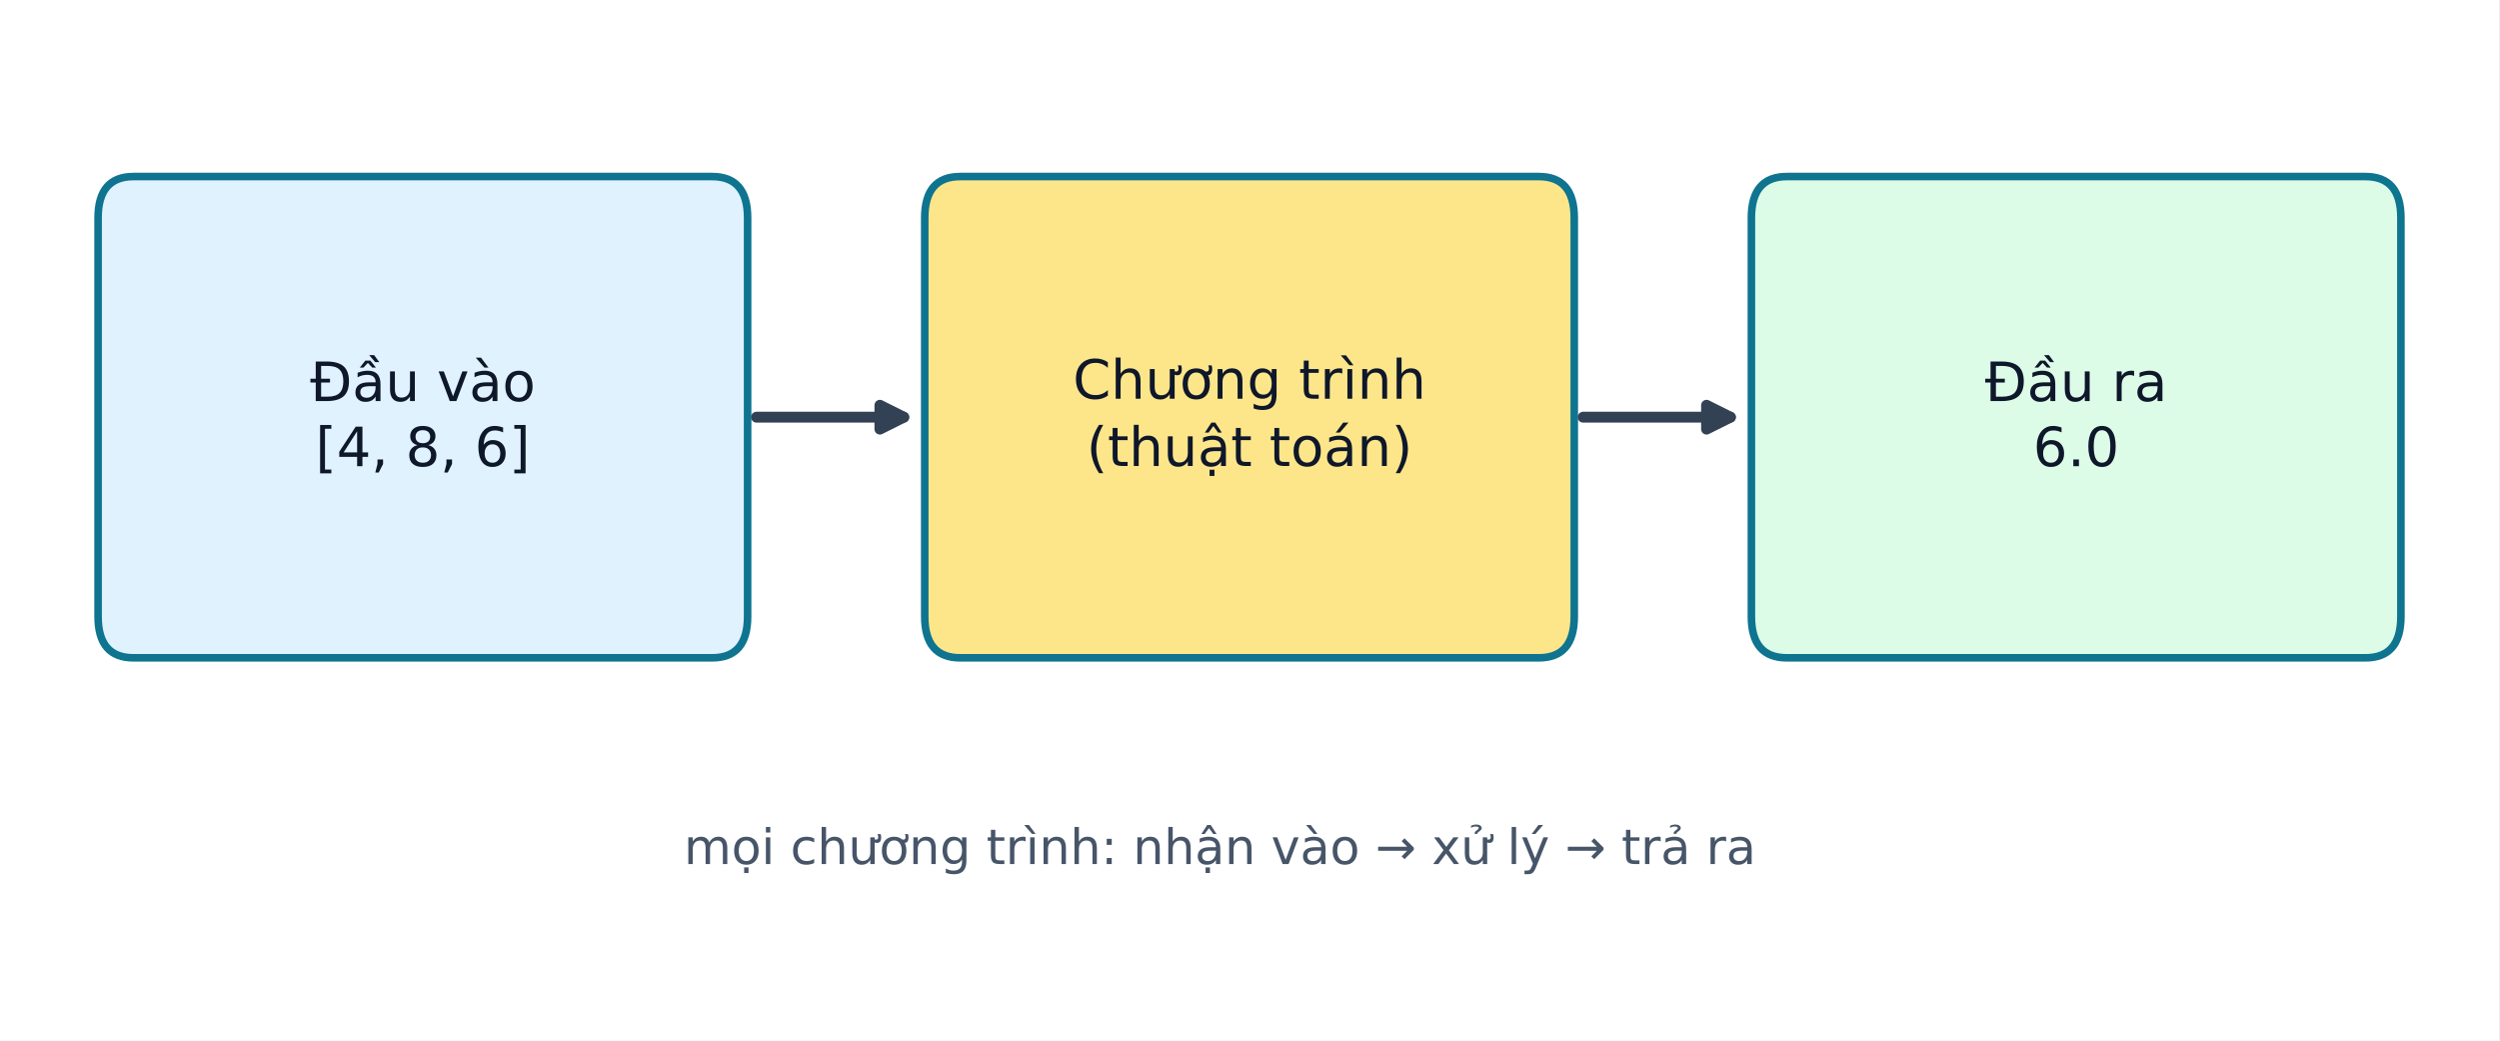
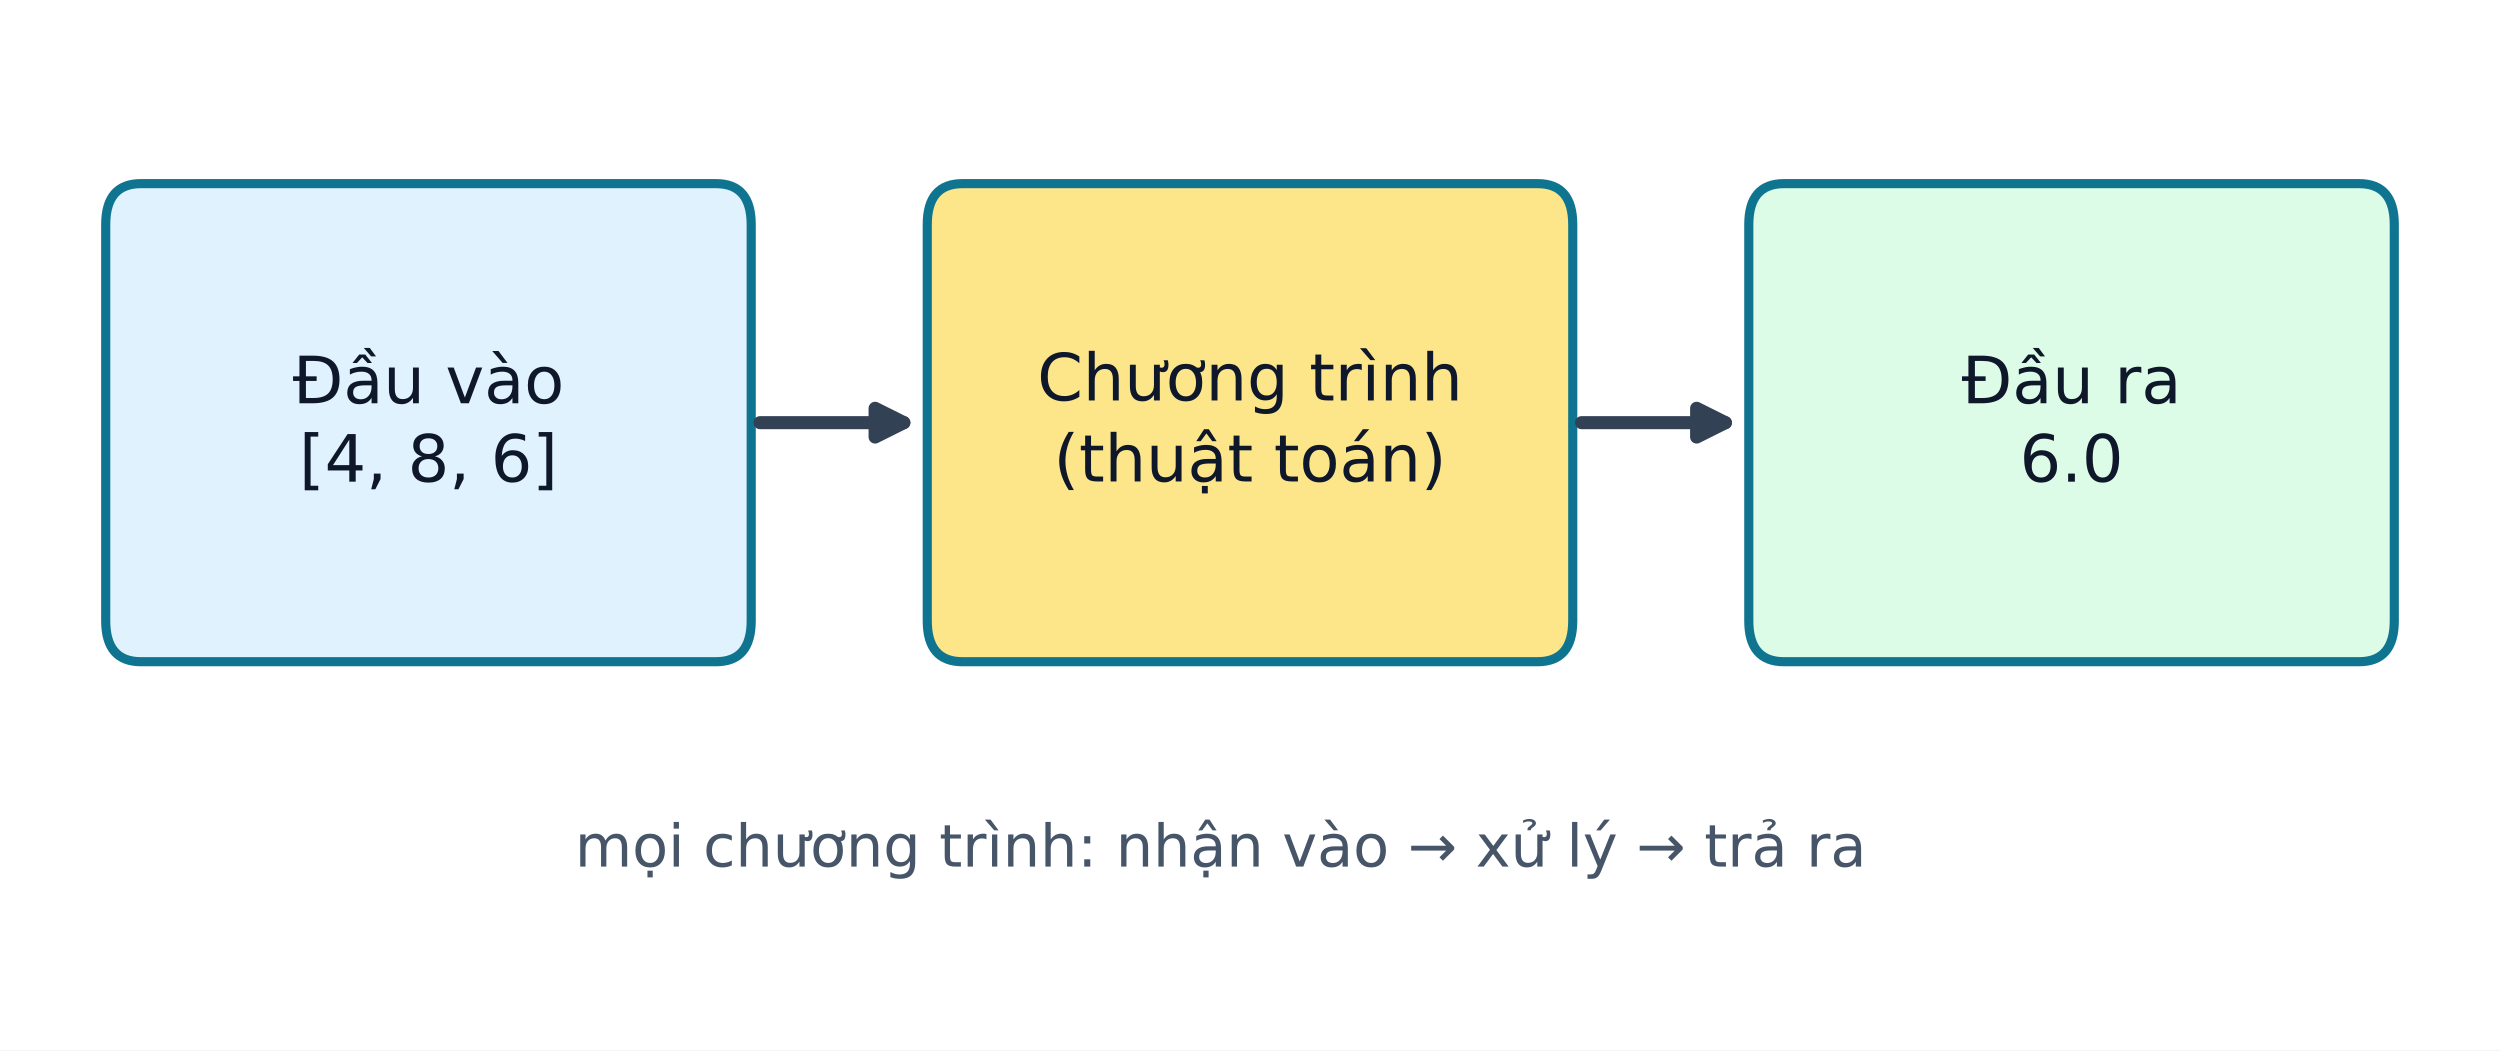
- <svg xmlns="http://www.w3.org/2000/svg" xmlns:xlink="http://www.w3.org/1999/xlink" width="460.8pt" height="191.808pt" viewBox="0 0 460.8 191.808" version="1.1">
+ <svg xmlns="http://www.w3.org/2000/svg" xmlns:xlink="http://www.w3.org/1999/xlink" width="382.68pt" height="160.762pt" viewBox="0 0 382.68 160.762" version="1.1">
  <defs>
    <style type="text/css">*{stroke-linejoin: round; stroke-linecap: butt}</style>
  </defs>
  <g id="figure_1">
    <g id="patch_1">
-       <path d="M 0 191.808  L 460.8 191.808  L 460.8 0  L 0 0  z " style="fill: #ffffff" />
+       <path d="M 0 160.762  L 382.68 160.762  L 382.68 0  L 0 0  z " style="fill: #ffffff" />
    </g>
    <g id="axes_1">
      <g id="patch_2">
-         <path d="M 24.62 121.248  L 131.321 121.248  Q 137.854 121.248 137.854 113.645  L 137.854 40.147  Q 137.854 32.544 131.321 32.544  L 24.62 32.544  Q 18.088 32.544 18.088 40.147  L 18.088 113.645  Q 18.088 121.248 24.62 121.248  z " clip-path="url(#p5c7d37a3ff)" style="fill: #e0f2fe; stroke: #0e7490; stroke-width: 1.4; stroke-linejoin: miter" />
+         <path d="M 21.572 101.29  L 109.6 101.29  Q 114.989 101.29 114.989 95.017  L 114.989 34.381  Q 114.989 28.109 109.6 28.109  L 21.572 28.109  Q 16.182 28.109 16.182 34.381  L 16.182 95.017  Q 16.182 101.29 21.572 101.29  z " clip-path="url(#pd9996ed0e2)" style="fill: #e0f2fe; stroke: #0e7490; stroke-width: 1.4; stroke-linejoin: miter" />
      </g>
      <g id="patch_3">
-         <path d="M 177.05 121.248  L 283.75 121.248  Q 290.283 121.248 290.283 113.645  L 290.283 40.147  Q 290.283 32.544 283.75 32.544  L 177.05 32.544  Q 170.517 32.544 170.517 40.147  L 170.517 113.645  Q 170.517 121.248 177.05 121.248  z " clip-path="url(#p5c7d37a3ff)" style="fill: #fde68a; stroke: #0e7490; stroke-width: 1.4; stroke-linejoin: miter" />
+         <path d="M 147.326 101.29  L 235.354 101.29  Q 240.743 101.29 240.743 95.017  L 240.743 34.381  Q 240.743 28.109 235.354 28.109  L 147.326 28.109  Q 141.937 28.109 141.937 34.381  L 141.937 95.017  Q 141.937 101.29 147.326 101.29  z " clip-path="url(#pd9996ed0e2)" style="fill: #fde68a; stroke: #0e7490; stroke-width: 1.4; stroke-linejoin: miter" />
      </g>
      <g id="patch_4">
-         <path d="M 329.479 121.248  L 436.18 121.248  Q 442.712 121.248 442.712 113.645  L 442.712 40.147  Q 442.712 32.544 436.18 32.544  L 329.479 32.544  Q 322.946 32.544 322.946 40.147  L 322.946 113.645  Q 322.946 121.248 329.479 121.248  z " clip-path="url(#p5c7d37a3ff)" style="fill: #dcfce7; stroke: #0e7490; stroke-width: 1.4; stroke-linejoin: miter" />
+         <path d="M 273.08 101.29  L 361.108 101.29  Q 366.498 101.29 366.498 95.017  L 366.498 34.381  Q 366.498 28.109 361.108 28.109  L 273.08 28.109  Q 267.691 28.109 267.691 34.381  L 267.691 95.017  Q 267.691 101.29 273.08 101.29  z " clip-path="url(#pd9996ed0e2)" style="fill: #dcfce7; stroke: #0e7490; stroke-width: 1.4; stroke-linejoin: miter" />
      </g>
      <g id="text_1">
-         <g style="fill: #0f172a" transform="translate(57.19183 73.92705) scale(0.1 -0.1)">
+         <g style="fill: #0f172a" transform="translate(44.80695 61.73025) scale(0.1 -0.1)">
          <defs>
            <path id="DejaVuSans-d2" d="M 659 4666  L 1959 4666  Q 3313 4666 3947 4102  Q 4581 3538 4581 2338  Q 4581 1131 3945 565  Q 3309 0 1959 0  L 659 0  L 659 2188  L 31 2188  L 31 2638  L 659 2638  L 659 4666  z M 1294 4147  L 1294 2638  L 2344 2638  L 2344 2188  L 1294 2188  L 1294 519  L 2053 519  Q 3019 519 3467 956  Q 3916 1394 3916 2338  Q 3916 3275 3467 3711  Q 3019 4147 2053 4147  L 1294 4147  z " transform="scale(0.015625)" />
            <path id="DejaVuSans-9a4" d="M 2194 1759  Q 1497 1759 1228 1600  Q 959 1441 959 1056  Q 959 750 1161 570  Q 1363 391 1709 391  Q 2188 391 2477 730  Q 2766 1069 2766 1631  L 2766 1759  L 2194 1759  z M 3341 1997  L 3341 0  L 2766 0  L 2766 531  Q 2569 213 2275 61  Q 1981 -91 1556 -91  Q 1019 -91 701 211  Q 384 513 384 1019  Q 384 1609 779 1909  Q 1175 2209 1959 2209  L 2766 2209  L 2766 2266  Q 2766 2663 2505 2880  Q 2244 3097 1772 3097  Q 1472 3097 1187 3025  Q 903 2953 641 2809  L 641 3341  Q 956 3463 1253 3523  Q 1550 3584 1831 3584  Q 2591 3584 2966 3190  Q 3341 2797 3341 1997  z M 2590 5419  L 3202 4594  L 2724 4594  L 2005 5419  L 2590 5419  z M 1556 4778  L 2144 4778  L 2803 3947  L 2369 3947  L 1850 4503  L 1331 3947  L 897 3947  L 1556 4778  z " transform="scale(0.015625)" />
            <path id="DejaVuSans-58" d="M 544 1381  L 544 3500  L 1119 3500  L 1119 1403  Q 1119 906 1312 657  Q 1506 409 1894 409  Q 2359 409 2629 706  Q 2900 1003 2900 1516  L 2900 3500  L 3475 3500  L 3475 0  L 2900 0  L 2900 538  Q 2691 219 2414 64  Q 2138 -91 1772 -91  Q 1169 -91 856 284  Q 544 659 544 1381  z M 1991 3584  L 1991 3584  z " transform="scale(0.015625)" />
            <path id="DejaVuSans-3" transform="scale(0.015625)" />
            <path id="DejaVuSans-59" d="M 191 3500  L 800 3500  L 1894 563  L 2988 3500  L 3597 3500  L 2284 0  L 1503 0  L 191 3500  z " transform="scale(0.015625)" />
            <path id="DejaVuSans-a2" d="M 2194 1759  Q 1497 1759 1228 1600  Q 959 1441 959 1056  Q 959 750 1161 570  Q 1363 391 1709 391  Q 2188 391 2477 730  Q 2766 1069 2766 1631  L 2766 1759  L 2194 1759  z M 3341 1997  L 3341 0  L 2766 0  L 2766 531  Q 2569 213 2275 61  Q 1981 -91 1556 -91  Q 1019 -91 701 211  Q 384 513 384 1019  Q 384 1609 779 1909  Q 1175 2209 1959 2209  L 2766 2209  L 2766 2266  Q 2766 2663 2505 2880  Q 2244 3097 1772 3097  Q 1472 3097 1187 3025  Q 903 2953 641 2809  L 641 3341  Q 956 3463 1253 3523  Q 1550 3584 1831 3584  Q 2591 3584 2966 3190  Q 3341 2797 3341 1997  z M 1403 5119  L 2284 3950  L 1806 3950  L 787 5119  L 1403 5119  z " transform="scale(0.015625)" />
            <path id="DejaVuSans-52" d="M 1959 3097  Q 1497 3097 1228 2736  Q 959 2375 959 1747  Q 959 1119 1226 758  Q 1494 397 1959 397  Q 2419 397 2687 759  Q 2956 1122 2956 1747  Q 2956 2369 2687 2733  Q 2419 3097 1959 3097  z M 1959 3584  Q 2709 3584 3137 3096  Q 3566 2609 3566 1747  Q 3566 888 3137 398  Q 2709 -91 1959 -91  Q 1206 -91 779 398  Q 353 888 353 1747  Q 353 2609 779 3096  Q 1206 3584 1959 3584  z " transform="scale(0.015625)" />
          </defs>
          <use xlink:href="#DejaVuSans-d2" />
          <use xlink:href="#DejaVuSans-9a4" transform="translate(77.48438 0)" />
          <use xlink:href="#DejaVuSans-58" transform="translate(138.7656 0)" />
          <use xlink:href="#DejaVuSans-3" transform="translate(202.1406 0)" />
          <use xlink:href="#DejaVuSans-59" transform="translate(233.9219 0)" />
          <use xlink:href="#DejaVuSans-a2" transform="translate(293.1094 0)" />
          <use xlink:href="#DejaVuSans-52" transform="translate(354.3906 0)" />
        </g>
-         <g style="fill: #0f172a" transform="translate(58.16917 85.92979) scale(0.1 -0.1)">
+         <g style="fill: #0f172a" transform="translate(45.78429 73.73299) scale(0.1 -0.1)">
          <defs>
            <path id="DejaVuSans-3e" d="M 550 4863  L 1875 4863  L 1875 4416  L 1125 4416  L 1125 -397  L 1875 -397  L 1875 -844  L 550 -844  L 550 4863  z " transform="scale(0.015625)" />
            <path id="DejaVuSans-17" d="M 2419 4116  L 825 1625  L 2419 1625  L 2419 4116  z M 2253 4666  L 3047 4666  L 3047 1625  L 3713 1625  L 3713 1100  L 3047 1100  L 3047 0  L 2419 0  L 2419 1100  L 313 1100  L 313 1709  L 2253 4666  z " transform="scale(0.015625)" />
            <path id="DejaVuSans-f" d="M 750 794  L 1409 794  L 1409 256  L 897 -744  L 494 -744  L 750 256  L 750 794  z " transform="scale(0.015625)" />
            <path id="DejaVuSans-1b" d="M 2034 2216  Q 1584 2216 1326 1975  Q 1069 1734 1069 1313  Q 1069 891 1326 650  Q 1584 409 2034 409  Q 2484 409 2743 651  Q 3003 894 3003 1313  Q 3003 1734 2745 1975  Q 2488 2216 2034 2216  z M 1403 2484  Q 997 2584 770 2862  Q 544 3141 544 3541  Q 544 4100 942 4425  Q 1341 4750 2034 4750  Q 2731 4750 3128 4425  Q 3525 4100 3525 3541  Q 3525 3141 3298 2862  Q 3072 2584 2669 2484  Q 3125 2378 3379 2068  Q 3634 1759 3634 1313  Q 3634 634 3220 271  Q 2806 -91 2034 -91  Q 1263 -91 848 271  Q 434 634 434 1313  Q 434 1759 690 2068  Q 947 2378 1403 2484  z M 1172 3481  Q 1172 3119 1398 2916  Q 1625 2713 2034 2713  Q 2441 2713 2670 2916  Q 2900 3119 2900 3481  Q 2900 3844 2670 4047  Q 2441 4250 2034 4250  Q 1625 4250 1398 4047  Q 1172 3844 1172 3481  z " transform="scale(0.015625)" />
            <path id="DejaVuSans-19" d="M 2113 2584  Q 1688 2584 1439 2293  Q 1191 2003 1191 1497  Q 1191 994 1439 701  Q 1688 409 2113 409  Q 2538 409 2786 701  Q 3034 994 3034 1497  Q 3034 2003 2786 2293  Q 2538 2584 2113 2584  z M 3366 4563  L 3366 3988  Q 3128 4100 2886 4159  Q 2644 4219 2406 4219  Q 1781 4219 1451 3797  Q 1122 3375 1075 2522  Q 1259 2794 1537 2939  Q 1816 3084 2150 3084  Q 2853 3084 3261 2657  Q 3669 2231 3669 1497  Q 3669 778 3244 343  Q 2819 -91 2113 -91  Q 1303 -91 875 529  Q 447 1150 447 2328  Q 447 3434 972 4092  Q 1497 4750 2381 4750  Q 2619 4750 2861 4703  Q 3103 4656 3366 4563  z " transform="scale(0.015625)" />
            <path id="DejaVuSans-40" d="M 1947 4863  L 1947 -844  L 622 -844  L 622 -397  L 1369 -397  L 1369 4416  L 622 4416  L 622 4863  L 1947 4863  z " transform="scale(0.015625)" />
          </defs>
          <use xlink:href="#DejaVuSans-3e" />
          <use xlink:href="#DejaVuSans-17" transform="translate(39.01562 0)" />
          <use xlink:href="#DejaVuSans-f" transform="translate(102.6406 0)" />
          <use xlink:href="#DejaVuSans-3" transform="translate(134.4219 0)" />
          <use xlink:href="#DejaVuSans-1b" transform="translate(166.2031 0)" />
          <use xlink:href="#DejaVuSans-f" transform="translate(229.8281 0)" />
          <use xlink:href="#DejaVuSans-3" transform="translate(261.6094 0)" />
          <use xlink:href="#DejaVuSans-19" transform="translate(293.3906 0)" />
          <use xlink:href="#DejaVuSans-40" transform="translate(357.0156 0)" />
        </g>
      </g>
      <g id="text_2">
-         <g style="fill: #0f172a" transform="translate(197.8375 73.49268) scale(0.1 -0.1)">
+         <g style="fill: #0f172a" transform="translate(158.7775 61.29588) scale(0.1 -0.1)">
          <defs>
            <path id="DejaVuSans-26" d="M 4122 4306  L 4122 3641  Q 3803 3938 3442 4084  Q 3081 4231 2675 4231  Q 1875 4231 1450 3742  Q 1025 3253 1025 2328  Q 1025 1406 1450 917  Q 1875 428 2675 428  Q 3081 428 3442 575  Q 3803 722 4122 1019  L 4122 359  Q 3791 134 3420 21  Q 3050 -91 2638 -91  Q 1578 -91 968 557  Q 359 1206 359 2328  Q 359 3453 968 4101  Q 1578 4750 2638 4750  Q 3056 4750 3426 4639  Q 3797 4528 4122 4306  z " transform="scale(0.015625)" />
            <path id="DejaVuSans-4b" d="M 3513 2113  L 3513 0  L 2938 0  L 2938 2094  Q 2938 2591 2744 2837  Q 2550 3084 2163 3084  Q 1697 3084 1428 2787  Q 1159 2491 1159 1978  L 1159 0  L 581 0  L 581 4863  L 1159 4863  L 1159 2956  Q 1366 3272 1645 3428  Q 1925 3584 2291 3584  Q 2894 3584 3203 3211  Q 3513 2838 3513 2113  z " transform="scale(0.015625)" />
            <path id="DejaVuSans-172" d="M 3094 3106  L 3094 3478  Q 3285 3337 3422 3270  Q 3560 3203 3656 3203  Q 3800 3203 3872 3289  Q 3944 3375 3944 3543  Q 3944 3643 3920 3740  Q 3897 3837 3850 3934  L 4266 3934  Q 4297 3815 4312 3709  Q 4328 3603 4328 3509  Q 4328 3128 4192 2948  Q 4057 2768 3766 2768  Q 3616 2768 3452 2851  Q 3288 2934 3094 3106  z M 550 1381  L 550 3500  L 1125 3500  L 1125 1403  Q 1125 906 1318 657  Q 1512 409 1900 409  Q 2365 409 2635 706  Q 2906 1003 2906 1516  L 2906 3500  L 3481 3500  L 3481 0  L 2906 0  L 2906 538  Q 2697 219 2420 64  Q 2144 -91 1778 -91  Q 1175 -91 862 284  Q 550 659 550 1381  z M 1997 3584  L 1997 3584  z " transform="scale(0.015625)" />
            <path id="DejaVuSans-163" d="M 2625 3106  L 2625 3478  Q 2816 3337 2953 3270  Q 3091 3203 3187 3203  Q 3331 3203 3403 3289  Q 3475 3375 3475 3543  Q 3475 3643 3451 3740  Q 3428 3837 3381 3934  L 3797 3934  Q 3828 3815 3843 3709  Q 3859 3603 3859 3509  Q 3859 3128 3723 2948  Q 3588 2768 3297 2768  Q 3147 2768 2983 2851  Q 2819 2934 2625 3106  z M 1975 3097  Q 1513 3097 1244 2736  Q 975 2375 975 1747  Q 975 1119 1242 758  Q 1510 397 1975 397  Q 2435 397 2703 759  Q 2972 1122 2972 1747  Q 2972 2369 2703 2733  Q 2435 3097 1975 3097  z M 1975 3584  Q 2725 3584 3153 3096  Q 3582 2609 3582 1747  Q 3582 888 3153 398  Q 2725 -91 1975 -91  Q 1222 -91 795 398  Q 369 888 369 1747  Q 369 2609 795 3096  Q 1222 3584 1975 3584  z " transform="scale(0.015625)" />
            <path id="DejaVuSans-51" d="M 3513 2113  L 3513 0  L 2938 0  L 2938 2094  Q 2938 2591 2744 2837  Q 2550 3084 2163 3084  Q 1697 3084 1428 2787  Q 1159 2491 1159 1978  L 1159 0  L 581 0  L 581 3500  L 1159 3500  L 1159 2956  Q 1366 3272 1645 3428  Q 1925 3584 2291 3584  Q 2894 3584 3203 3211  Q 3513 2838 3513 2113  z " transform="scale(0.015625)" />
            <path id="DejaVuSans-4a" d="M 2906 1791  Q 2906 2416 2648 2759  Q 2391 3103 1925 3103  Q 1463 3103 1205 2759  Q 947 2416 947 1791  Q 947 1169 1205 825  Q 1463 481 1925 481  Q 2391 481 2648 825  Q 2906 1169 2906 1791  z M 3481 434  Q 3481 -459 3084 -895  Q 2688 -1331 1869 -1331  Q 1566 -1331 1297 -1286  Q 1028 -1241 775 -1147  L 775 -588  Q 1028 -725 1275 -790  Q 1522 -856 1778 -856  Q 2344 -856 2625 -561  Q 2906 -266 2906 331  L 2906 616  Q 2728 306 2450 153  Q 2172 0 1784 0  Q 1141 0 747 490  Q 353 981 353 1791  Q 353 2603 747 3093  Q 1141 3584 1784 3584  Q 2172 3584 2450 3431  Q 2728 3278 2906 2969  L 2906 3500  L 3481 3500  L 3481 434  z " transform="scale(0.015625)" />
            <path id="DejaVuSans-57" d="M 1172 4494  L 1172 3500  L 2356 3500  L 2356 3053  L 1172 3053  L 1172 1153  Q 1172 725 1289 603  Q 1406 481 1766 481  L 2356 481  L 2356 0  L 1766 0  Q 1100 0 847 248  Q 594 497 594 1153  L 594 3053  L 172 3053  L 172 3500  L 594 3500  L 594 4494  L 1172 4494  z " transform="scale(0.015625)" />
            <path id="DejaVuSans-55" d="M 2631 2963  Q 2534 3019 2420 3045  Q 2306 3072 2169 3072  Q 1681 3072 1420 2755  Q 1159 2438 1159 1844  L 1159 0  L 581 0  L 581 3500  L 1159 3500  L 1159 2956  Q 1341 3275 1631 3429  Q 1922 3584 2338 3584  Q 2397 3584 2469 3576  Q 2541 3569 2628 3553  L 2631 2963  z " transform="scale(0.015625)" />
            <path id="DejaVuSans-ae" d="M 438 5119  L 1319 3950  L 841 3950  L -178 5119  L 438 5119  z M 603 3500  L 1178 3500  L 1178 0  L 603 0  L 603 3500  z M 891 3584  L 891 3584  z " transform="scale(0.015625)" />
          </defs>
          <use xlink:href="#DejaVuSans-26" />
          <use xlink:href="#DejaVuSans-4b" transform="translate(69.82812 0)" />
          <use xlink:href="#DejaVuSans-172" transform="translate(133.2031 0)" />
          <use xlink:href="#DejaVuSans-163" transform="translate(196.5781 0)" />
          <use xlink:href="#DejaVuSans-51" transform="translate(257.7656 0)" />
          <use xlink:href="#DejaVuSans-4a" transform="translate(321.1406 0)" />
          <use xlink:href="#DejaVuSans-3" transform="translate(384.625 0)" />
          <use xlink:href="#DejaVuSans-57" transform="translate(416.4062 0)" />
          <use xlink:href="#DejaVuSans-55" transform="translate(455.6094 0)" />
          <use xlink:href="#DejaVuSans-ae" transform="translate(496.7188 0)" />
          <use xlink:href="#DejaVuSans-51" transform="translate(524.5 0)" />
          <use xlink:href="#DejaVuSans-4b" transform="translate(587.875 0)" />
        </g>
-         <g style="fill: #0f172a" transform="translate(200.3352 85.89541) scale(0.1 -0.1)">
+         <g style="fill: #0f172a" transform="translate(161.2752 73.69861) scale(0.1 -0.1)">
          <defs>
            <path id="DejaVuSans-b" d="M 1984 4856  Q 1566 4138 1362 3434  Q 1159 2731 1159 2009  Q 1159 1288 1364 580  Q 1569 -128 1984 -844  L 1484 -844  Q 1016 -109 783 600  Q 550 1309 550 2009  Q 550 2706 781 3412  Q 1013 4119 1484 4856  L 1984 4856  z " transform="scale(0.015625)" />
            <path id="DejaVuSans-9aa" d="M 2194 1759  Q 1497 1759 1228 1600  Q 959 1441 959 1056  Q 959 750 1161 570  Q 1363 391 1709 391  Q 2188 391 2477 730  Q 2766 1069 2766 1631  L 2766 1759  L 2194 1759  z M 3341 1997  L 3341 0  L 2766 0  L 2766 531  Q 2569 213 2275 61  Q 1981 -91 1556 -91  Q 1019 -91 701 211  Q 384 513 384 1019  Q 384 1609 779 1909  Q 1175 2209 1959 2209  L 2766 2209  L 2766 2266  Q 2766 2663 2505 2880  Q 2244 3097 1772 3097  Q 1472 3097 1187 3025  Q 903 2953 641 2809  L 641 3341  Q 956 3463 1253 3523  Q 1550 3584 1831 3584  Q 2591 3584 2966 3190  Q 3341 2797 3341 1997  z M 1625 5119  L 2087 5119  L 2853 3944  L 2419 3944  L 1856 4709  L 1294 3944  L 859 3944  L 1625 5119  z M 1412 -441  L 1987 -441  L 1987 -1172  L 1412 -1172  L 1412 -441  z " transform="scale(0.015625)" />
            <path id="DejaVuSans-a3" d="M 2194 1759  Q 1497 1759 1228 1600  Q 959 1441 959 1056  Q 959 750 1161 570  Q 1363 391 1709 391  Q 2188 391 2477 730  Q 2766 1069 2766 1631  L 2766 1759  L 2194 1759  z M 3341 1997  L 3341 0  L 2766 0  L 2766 531  Q 2569 213 2275 61  Q 1981 -91 1556 -91  Q 1019 -91 701 211  Q 384 513 384 1019  Q 384 1609 779 1909  Q 1175 2209 1959 2209  L 2766 2209  L 2766 2266  Q 2766 2663 2505 2880  Q 2244 3097 1772 3097  Q 1472 3097 1187 3025  Q 903 2953 641 2809  L 641 3341  Q 956 3463 1253 3523  Q 1550 3584 1831 3584  Q 2591 3584 2966 3190  Q 3341 2797 3341 1997  z M 2290 5119  L 2912 5119  L 1894 3944  L 1415 3944  L 2290 5119  z " transform="scale(0.015625)" />
            <path id="DejaVuSans-c" d="M 513 4856  L 1013 4856  Q 1481 4119 1714 3412  Q 1947 2706 1947 2009  Q 1947 1309 1714 600  Q 1481 -109 1013 -844  L 513 -844  Q 928 -128 1133 580  Q 1338 1288 1338 2009  Q 1338 2731 1133 3434  Q 928 4138 513 4856  z " transform="scale(0.015625)" />
          </defs>
          <use xlink:href="#DejaVuSans-b" />
          <use xlink:href="#DejaVuSans-57" transform="translate(39.01562 0)" />
          <use xlink:href="#DejaVuSans-4b" transform="translate(78.21875 0)" />
          <use xlink:href="#DejaVuSans-58" transform="translate(141.5938 0)" />
          <use xlink:href="#DejaVuSans-9aa" transform="translate(204.9688 0)" />
          <use xlink:href="#DejaVuSans-57" transform="translate(266.25 0)" />
          <use xlink:href="#DejaVuSans-3" transform="translate(305.4531 0)" />
          <use xlink:href="#DejaVuSans-57" transform="translate(337.2344 0)" />
          <use xlink:href="#DejaVuSans-52" transform="translate(376.4375 0)" />
          <use xlink:href="#DejaVuSans-a3" transform="translate(437.625 0)" />
          <use xlink:href="#DejaVuSans-51" transform="translate(498.9062 0)" />
          <use xlink:href="#DejaVuSans-c" transform="translate(562.2812 0)" />
        </g>
      </g>
      <g id="text_3">
-         <g style="fill: #0f172a" transform="translate(366.0136 73.92745) scale(0.1 -0.1)">
+         <g style="fill: #0f172a" transform="translate(300.2785 61.73065) scale(0.1 -0.1)">
          <defs>
            <path id="DejaVuSans-44" d="M 2194 1759  Q 1497 1759 1228 1600  Q 959 1441 959 1056  Q 959 750 1161 570  Q 1363 391 1709 391  Q 2188 391 2477 730  Q 2766 1069 2766 1631  L 2766 1759  L 2194 1759  z M 3341 1997  L 3341 0  L 2766 0  L 2766 531  Q 2569 213 2275 61  Q 1981 -91 1556 -91  Q 1019 -91 701 211  Q 384 513 384 1019  Q 384 1609 779 1909  Q 1175 2209 1959 2209  L 2766 2209  L 2766 2266  Q 2766 2663 2505 2880  Q 2244 3097 1772 3097  Q 1472 3097 1187 3025  Q 903 2953 641 2809  L 641 3341  Q 956 3463 1253 3523  Q 1550 3584 1831 3584  Q 2591 3584 2966 3190  Q 3341 2797 3341 1997  z " transform="scale(0.015625)" />
          </defs>
          <use xlink:href="#DejaVuSans-d2" />
          <use xlink:href="#DejaVuSans-9a4" transform="translate(77.48438 0)" />
          <use xlink:href="#DejaVuSans-58" transform="translate(138.7656 0)" />
          <use xlink:href="#DejaVuSans-3" transform="translate(202.1406 0)" />
          <use xlink:href="#DejaVuSans-55" transform="translate(233.9219 0)" />
          <use xlink:href="#DejaVuSans-44" transform="translate(275.0312 0)" />
        </g>
-         <g style="fill: #0f172a" transform="translate(374.8777 85.9294) scale(0.1 -0.1)">
+         <g style="fill: #0f172a" transform="translate(309.1426 73.7326) scale(0.1 -0.1)">
          <defs>
            <path id="DejaVuSans-11" d="M 684 794  L 1344 794  L 1344 0  L 684 0  L 684 794  z " transform="scale(0.015625)" />
            <path id="DejaVuSans-13" d="M 2034 4250  Q 1547 4250 1301 3770  Q 1056 3291 1056 2328  Q 1056 1369 1301 889  Q 1547 409 2034 409  Q 2525 409 2770 889  Q 3016 1369 3016 2328  Q 3016 3291 2770 3770  Q 2525 4250 2034 4250  z M 2034 4750  Q 2819 4750 3233 4129  Q 3647 3509 3647 2328  Q 3647 1150 3233 529  Q 2819 -91 2034 -91  Q 1250 -91 836 529  Q 422 1150 422 2328  Q 422 3509 836 4129  Q 1250 4750 2034 4750  z " transform="scale(0.015625)" />
          </defs>
          <use xlink:href="#DejaVuSans-19" />
          <use xlink:href="#DejaVuSans-11" transform="translate(63.625 0)" />
          <use xlink:href="#DejaVuSans-13" transform="translate(95.40625 0)" />
        </g>
      </g>
      <g id="patch_5">
-         <path d="M 139.487 76.896  Q 154.185 76.896 166.648 76.896  " style="fill: none; stroke: #334155; stroke-width: 2; stroke-linecap: round" />
-         <path d="M 162.248 74.696  L 166.648 76.896  L 162.248 79.096  z " style="fill: #334155; stroke: #334155; stroke-width: 2; stroke-linecap: round" />
+         <path d="M 116.337 64.699  Q 128.463 64.699 138.353 64.699  " style="fill: none; stroke: #334155; stroke-width: 2; stroke-linecap: round" />
+         <path d="M 133.953 62.499  L 138.353 64.699  L 133.953 66.899  z " style="fill: #334155; stroke: #334155; stroke-width: 2; stroke-linecap: round" />
      </g>
      <g id="patch_6">
-         <path d="M 291.916 76.896  Q 306.615 76.896 319.077 76.896  " style="fill: none; stroke: #334155; stroke-width: 2; stroke-linecap: round" />
-         <path d="M 314.677 74.696  L 319.077 76.896  L 314.677 79.096  z " style="fill: #334155; stroke: #334155; stroke-width: 2; stroke-linecap: round" />
+         <path d="M 242.091 64.699  Q 254.217 64.699 264.107 64.699  " style="fill: none; stroke: #334155; stroke-width: 2; stroke-linecap: round" />
+         <path d="M 259.707 62.499  L 264.107 64.699  L 259.707 66.899  z " style="fill: #334155; stroke: #334155; stroke-width: 2; stroke-linecap: round" />
      </g>
      <g id="text_4">
-         <g style="fill: #475569" transform="translate(126.1059 159.264) scale(0.09 -0.09)">
+         <g style="fill: #475569" transform="translate(87.99855 132.6528) scale(0.09 -0.09)">
          <defs>
            <path id="DejaVuSans-50" d="M 3328 2828  Q 3544 3216 3844 3400  Q 4144 3584 4550 3584  Q 5097 3584 5394 3201  Q 5691 2819 5691 2113  L 5691 0  L 5113 0  L 5113 2094  Q 5113 2597 4934 2840  Q 4756 3084 4391 3084  Q 3944 3084 3684 2787  Q 3425 2491 3425 1978  L 3425 0  L 2847 0  L 2847 2094  Q 2847 2600 2669 2842  Q 2491 3084 2119 3084  Q 1678 3084 1418 2786  Q 1159 2488 1159 1978  L 1159 0  L 581 0  L 581 3500  L 1159 3500  L 1159 2956  Q 1356 3278 1631 3431  Q 1906 3584 2284 3584  Q 2666 3584 2933 3390  Q 3200 3197 3328 2828  z " transform="scale(0.015625)" />
            <path id="DejaVuSans-9ca" d="M 1959 3097  Q 1497 3097 1228 2736  Q 959 2375 959 1747  Q 959 1119 1226 758  Q 1494 397 1959 397  Q 2419 397 2687 759  Q 2956 1122 2956 1747  Q 2956 2369 2687 2733  Q 2419 3097 1959 3097  z M 1959 3584  Q 2709 3584 3137 3096  Q 3566 2609 3566 1747  Q 3566 888 3137 398  Q 2709 -91 1959 -91  Q 1206 -91 779 398  Q 353 888 353 1747  Q 353 2609 779 3096  Q 1206 3584 1959 3584  z M 1665 -441  L 2240 -441  L 2240 -1172  L 1665 -1172  L 1665 -441  z " transform="scale(0.015625)" />
            <path id="DejaVuSans-4c" d="M 603 3500  L 1178 3500  L 1178 0  L 603 0  L 603 3500  z M 603 4863  L 1178 4863  L 1178 4134  L 603 4134  L 603 4863  z " transform="scale(0.015625)" />
            <path id="DejaVuSans-46" d="M 3122 3366  L 3122 2828  Q 2878 2963 2633 3030  Q 2388 3097 2138 3097  Q 1578 3097 1268 2742  Q 959 2388 959 1747  Q 959 1106 1268 751  Q 1578 397 2138 397  Q 2388 397 2633 464  Q 2878 531 3122 666  L 3122 134  Q 2881 22 2623 -34  Q 2366 -91 2075 -91  Q 1284 -91 818 406  Q 353 903 353 1747  Q 353 2603 823 3093  Q 1294 3584 2113 3584  Q 2378 3584 2631 3529  Q 2884 3475 3122 3366  z " transform="scale(0.015625)" />
            <path id="DejaVuSans-1d" d="M 750 794  L 1409 794  L 1409 0  L 750 0  L 750 794  z M 750 3309  L 1409 3309  L 1409 2516  L 750 2516  L 750 3309  z " transform="scale(0.015625)" />
            <path id="DejaVuSans-c1c" d="M 5050 2147  L 5050 1866  L 3822 638  L 3447 1013  L 4175 1741  L 366 1741  L 366 2272  L 4175 2272  L 3447 3000  L 3822 3375  L 5050 2147  z " transform="scale(0.015625)" />
            <path id="DejaVuSans-5b" d="M 3513 3500  L 2247 1797  L 3578 0  L 2900 0  L 1881 1375  L 863 0  L 184 0  L 1544 1831  L 300 3500  L 978 3500  L 1906 2253  L 2834 3500  L 3513 3500  z " transform="scale(0.015625)" />
            <path id="DejaVuSans-9ea" d="M 3094 3106  L 3094 3478  Q 3285 3337 3422 3270  Q 3560 3203 3656 3203  Q 3800 3203 3872 3289  Q 3944 3375 3944 3543  Q 3944 3643 3920 3740  Q 3897 3837 3850 3934  L 4266 3934  Q 4297 3815 4312 3709  Q 4328 3603 4328 3509  Q 4328 3128 4192 2948  Q 4057 2768 3766 2768  Q 3616 2768 3452 2851  Q 3288 2934 3094 3106  z M 550 1381  L 550 3500  L 1125 3500  L 1125 1403  Q 1125 906 1318 657  Q 1512 409 1900 409  Q 2365 409 2635 706  Q 2906 1003 2906 1516  L 2906 3500  L 3481 3500  L 3481 0  L 2906 0  L 2906 538  Q 2697 219 2420 64  Q 2144 -91 1778 -91  Q 1175 -91 862 284  Q 550 659 550 1381  z M 1997 3584  L 1997 3584  z M 1363 5025  Q 1713 5184 2041 5184  Q 2366 5184 2564 5051  Q 2763 4919 2763 4709  Q 2763 4519 2488 4316  L 2350 4216  Q 2241 4134 2228 4106  Q 2207 4056 2207 3956  L 1835 3956  L 1835 3994  Q 1835 4119 1881 4203  Q 1928 4288 2088 4403  L 2228 4509  Q 2372 4616 2372 4741  Q 2372 4806 2275 4862  Q 2178 4919 1957 4919  Q 1675 4919 1363 4756  L 1363 5025  z " transform="scale(0.015625)" />
            <path id="DejaVuSans-4f" d="M 603 4863  L 1178 4863  L 1178 0  L 603 0  L 603 4863  z " transform="scale(0.015625)" />
            <path id="DejaVuSans-bf" d="M 2059 -325  Q 1816 -950 1584 -1140  Q 1353 -1331 966 -1331  L 506 -1331  L 506 -850  L 844 -850  Q 1081 -850 1212 -737  Q 1344 -625 1503 -206  L 1606 56  L 191 3500  L 800 3500  L 1894 763  L 2988 3500  L 3597 3500  L 2059 -325  z M 2328 5119  L 2950 5119  L 1932 3944  L 1453 3944  L 2328 5119  z " transform="scale(0.015625)" />
            <path id="DejaVuSans-9a0" d="M 2194 1759  Q 1497 1759 1228 1600  Q 959 1441 959 1056  Q 959 750 1161 570  Q 1363 391 1709 391  Q 2188 391 2477 730  Q 2766 1069 2766 1631  L 2766 1759  L 2194 1759  z M 3341 1997  L 3341 0  L 2766 0  L 2766 531  Q 2569 213 2275 61  Q 1981 -91 1556 -91  Q 1019 -91 701 211  Q 384 513 384 1019  Q 384 1609 779 1909  Q 1175 2209 1959 2209  L 2766 2209  L 2766 2266  Q 2766 2663 2505 2880  Q 2244 3097 1772 3097  Q 1472 3097 1187 3025  Q 903 2953 641 2809  L 641 3341  Q 956 3463 1253 3523  Q 1550 3584 1831 3584  Q 2591 3584 2966 3190  Q 3341 2797 3341 1997  z M 1235 5025  Q 1585 5184 1913 5184  Q 2238 5184 2436 5051  Q 2635 4919 2635 4709  Q 2635 4519 2360 4316  L 2222 4216  Q 2113 4134 2100 4106  Q 2079 4056 2079 3956  L 1707 3956  L 1707 3994  Q 1707 4119 1753 4203  Q 1800 4288 1960 4403  L 2100 4509  Q 2244 4616 2244 4741  Q 2244 4806 2147 4862  Q 2050 4919 1829 4919  Q 1547 4919 1235 4756  L 1235 5025  z " transform="scale(0.015625)" />
          </defs>
          <use xlink:href="#DejaVuSans-50" />
          <use xlink:href="#DejaVuSans-9ca" transform="translate(97.40625 0)" />
          <use xlink:href="#DejaVuSans-4c" transform="translate(158.5938 0)" />
          <use xlink:href="#DejaVuSans-3" transform="translate(186.375 0)" />
          <use xlink:href="#DejaVuSans-46" transform="translate(218.1562 0)" />
          <use xlink:href="#DejaVuSans-4b" transform="translate(273.1406 0)" />
          <use xlink:href="#DejaVuSans-172" transform="translate(336.5156 0)" />
          <use xlink:href="#DejaVuSans-163" transform="translate(399.8906 0)" />
          <use xlink:href="#DejaVuSans-51" transform="translate(461.0781 0)" />
          <use xlink:href="#DejaVuSans-4a" transform="translate(524.4531 0)" />
          <use xlink:href="#DejaVuSans-3" transform="translate(587.9375 0)" />
          <use xlink:href="#DejaVuSans-57" transform="translate(619.7188 0)" />
          <use xlink:href="#DejaVuSans-55" transform="translate(658.9219 0)" />
          <use xlink:href="#DejaVuSans-ae" transform="translate(700.0312 0)" />
          <use xlink:href="#DejaVuSans-51" transform="translate(727.8125 0)" />
          <use xlink:href="#DejaVuSans-4b" transform="translate(791.1875 0)" />
          <use xlink:href="#DejaVuSans-1d" transform="translate(854.5625 0)" />
          <use xlink:href="#DejaVuSans-3" transform="translate(888.25 0)" />
          <use xlink:href="#DejaVuSans-51" transform="translate(920.0312 0)" />
          <use xlink:href="#DejaVuSans-4b" transform="translate(983.4062 0)" />
          <use xlink:href="#DejaVuSans-9aa" transform="translate(1046.781 0)" />
          <use xlink:href="#DejaVuSans-51" transform="translate(1108.062 0)" />
          <use xlink:href="#DejaVuSans-3" transform="translate(1171.438 0)" />
          <use xlink:href="#DejaVuSans-59" transform="translate(1203.219 0)" />
          <use xlink:href="#DejaVuSans-a2" transform="translate(1262.406 0)" />
          <use xlink:href="#DejaVuSans-52" transform="translate(1323.688 0)" />
          <use xlink:href="#DejaVuSans-3" transform="translate(1384.875 0)" />
          <use xlink:href="#DejaVuSans-c1c" transform="translate(1416.656 0)" />
          <use xlink:href="#DejaVuSans-3" transform="translate(1500.453 0)" />
          <use xlink:href="#DejaVuSans-5b" transform="translate(1532.234 0)" />
          <use xlink:href="#DejaVuSans-9ea" transform="translate(1591.422 0)" />
          <use xlink:href="#DejaVuSans-3" transform="translate(1654.797 0)" />
          <use xlink:href="#DejaVuSans-4f" transform="translate(1686.578 0)" />
          <use xlink:href="#DejaVuSans-bf" transform="translate(1714.359 0)" />
          <use xlink:href="#DejaVuSans-3" transform="translate(1773.547 0)" />
          <use xlink:href="#DejaVuSans-c1c" transform="translate(1805.328 0)" />
          <use xlink:href="#DejaVuSans-3" transform="translate(1889.125 0)" />
          <use xlink:href="#DejaVuSans-57" transform="translate(1920.906 0)" />
          <use xlink:href="#DejaVuSans-55" transform="translate(1960.109 0)" />
          <use xlink:href="#DejaVuSans-9a0" transform="translate(2001.219 0)" />
          <use xlink:href="#DejaVuSans-3" transform="translate(2062.5 0)" />
          <use xlink:href="#DejaVuSans-55" transform="translate(2094.281 0)" />
          <use xlink:href="#DejaVuSans-44" transform="translate(2135.391 0)" />
        </g>
      </g>
    </g>
  </g>
  <defs>
-     <clipPath id="p5c7d37a3ff">
-       <rect x="7.2" y="7.2" width="446.4" height="177.408" />
+     <clipPath id="pd9996ed0e2">
+       <rect x="7.2" y="7.2" width="368.28" height="146.362" />
    </clipPath>
  </defs>
</svg>
